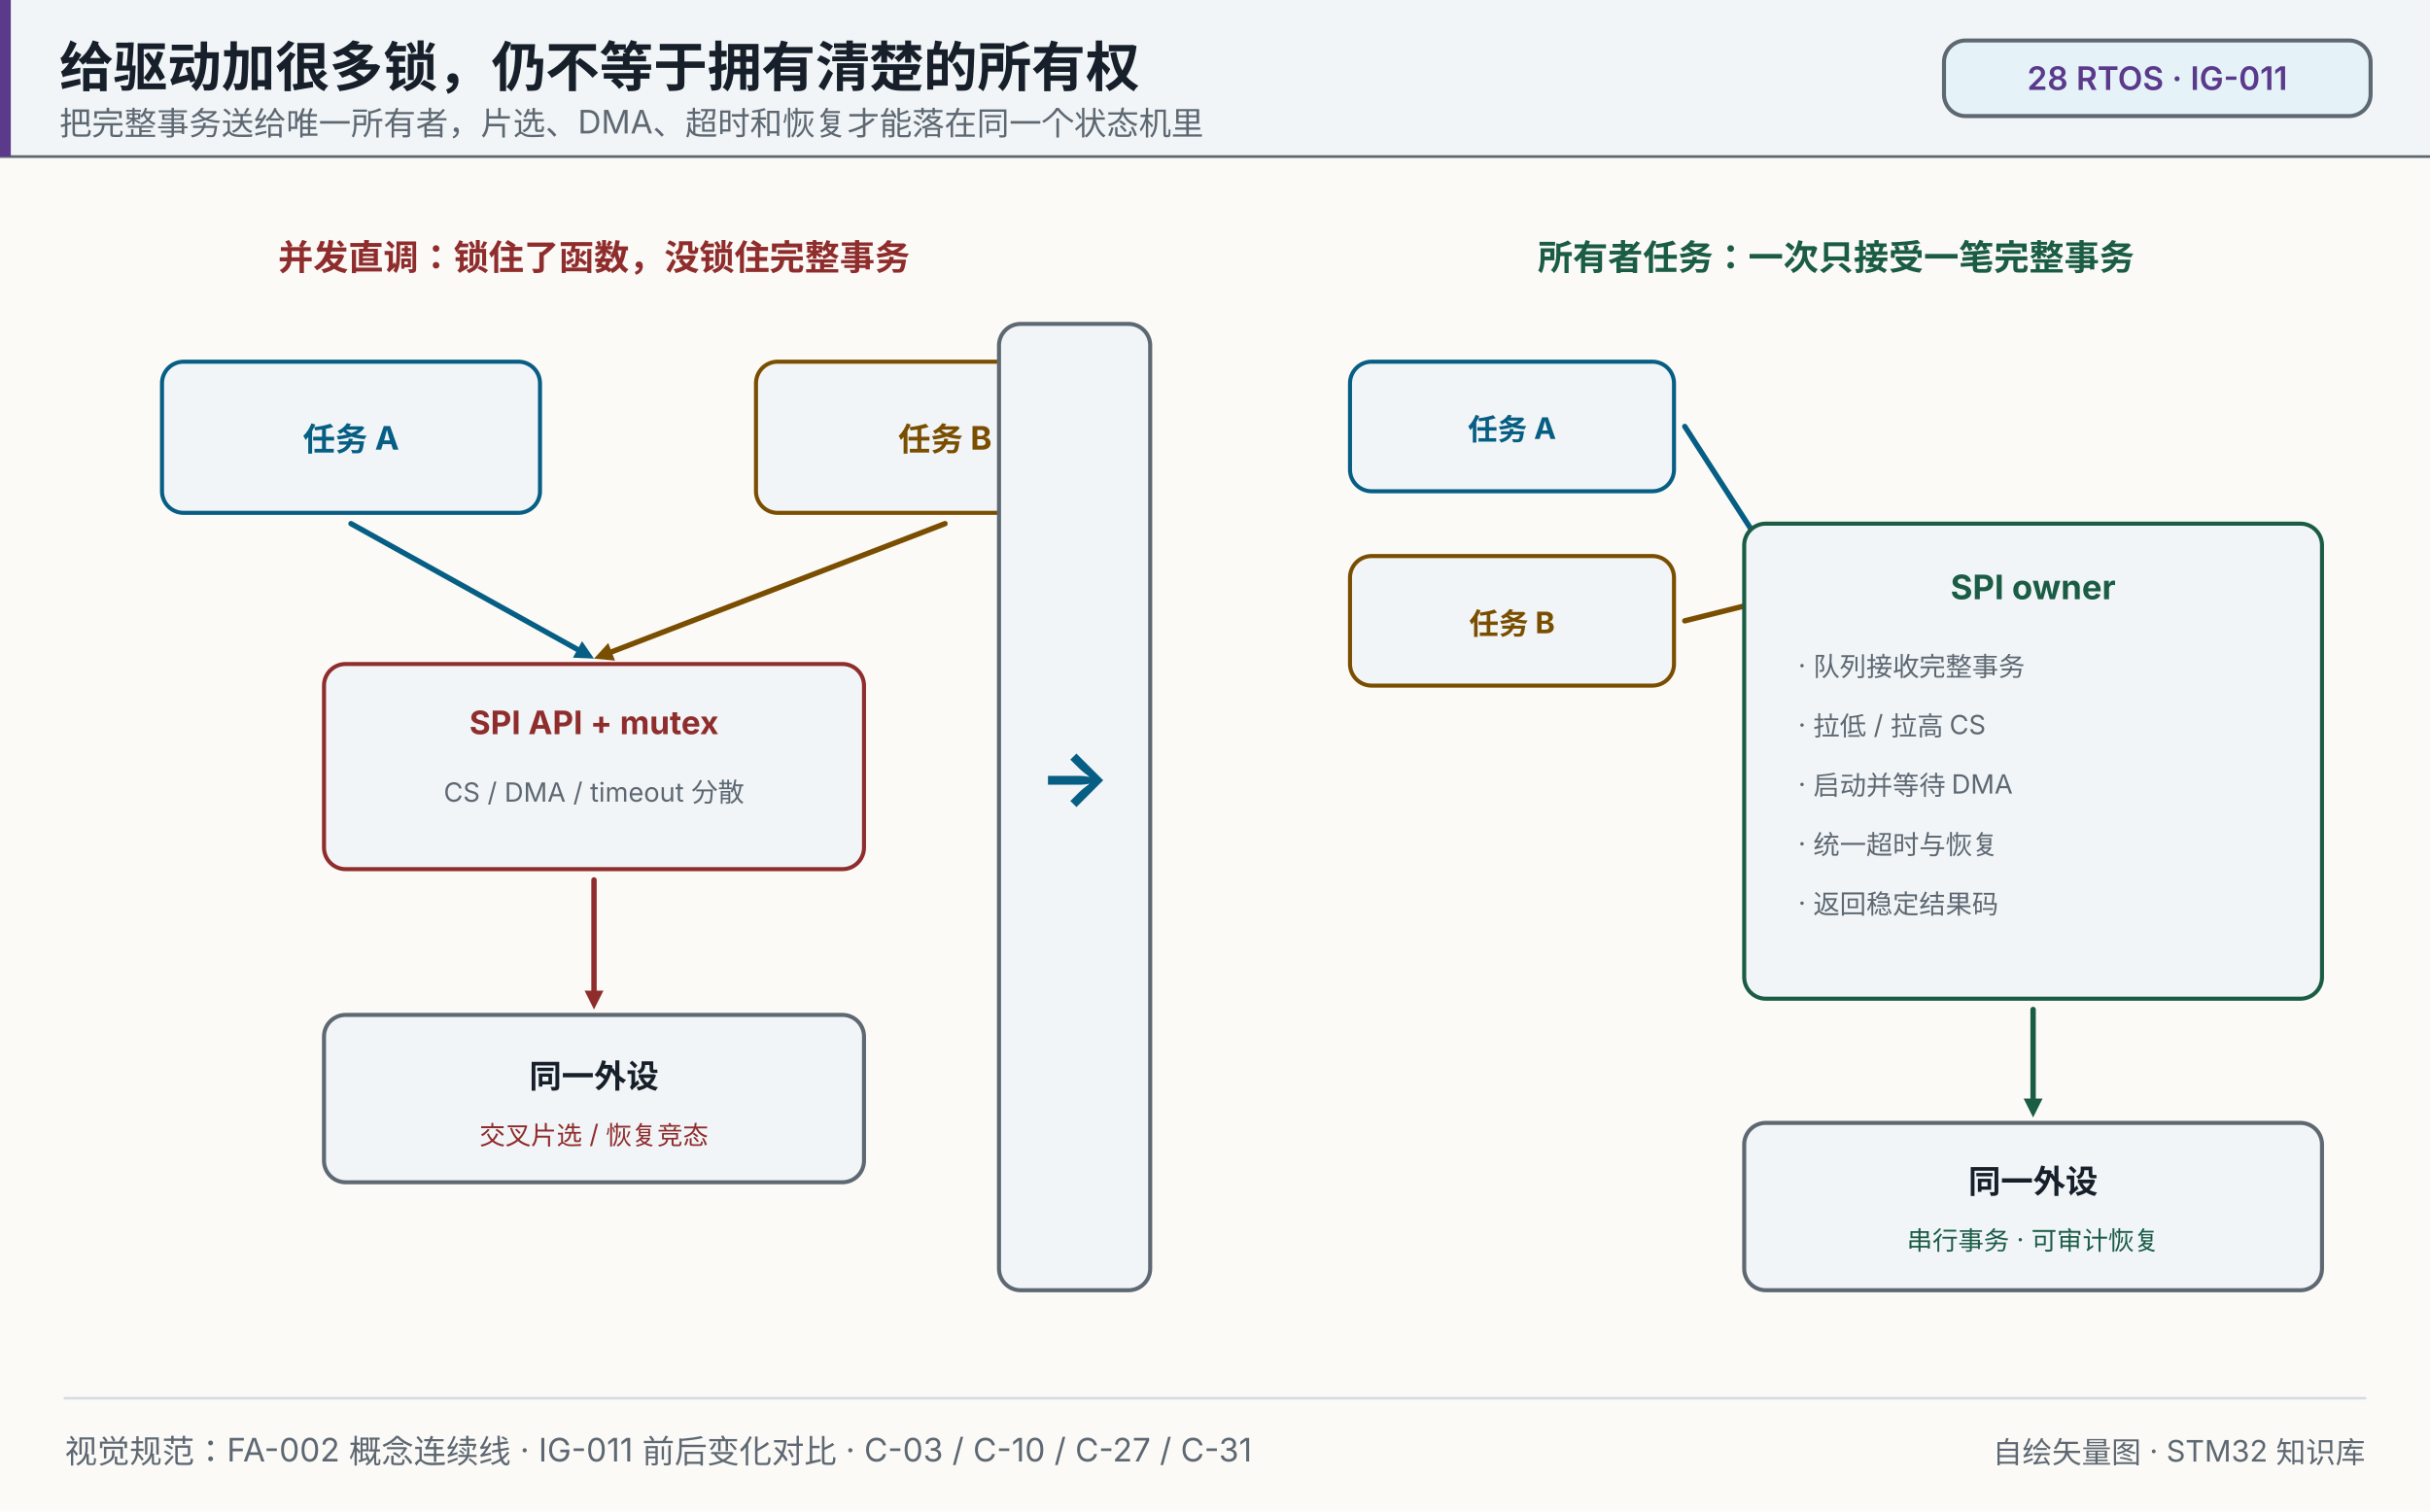
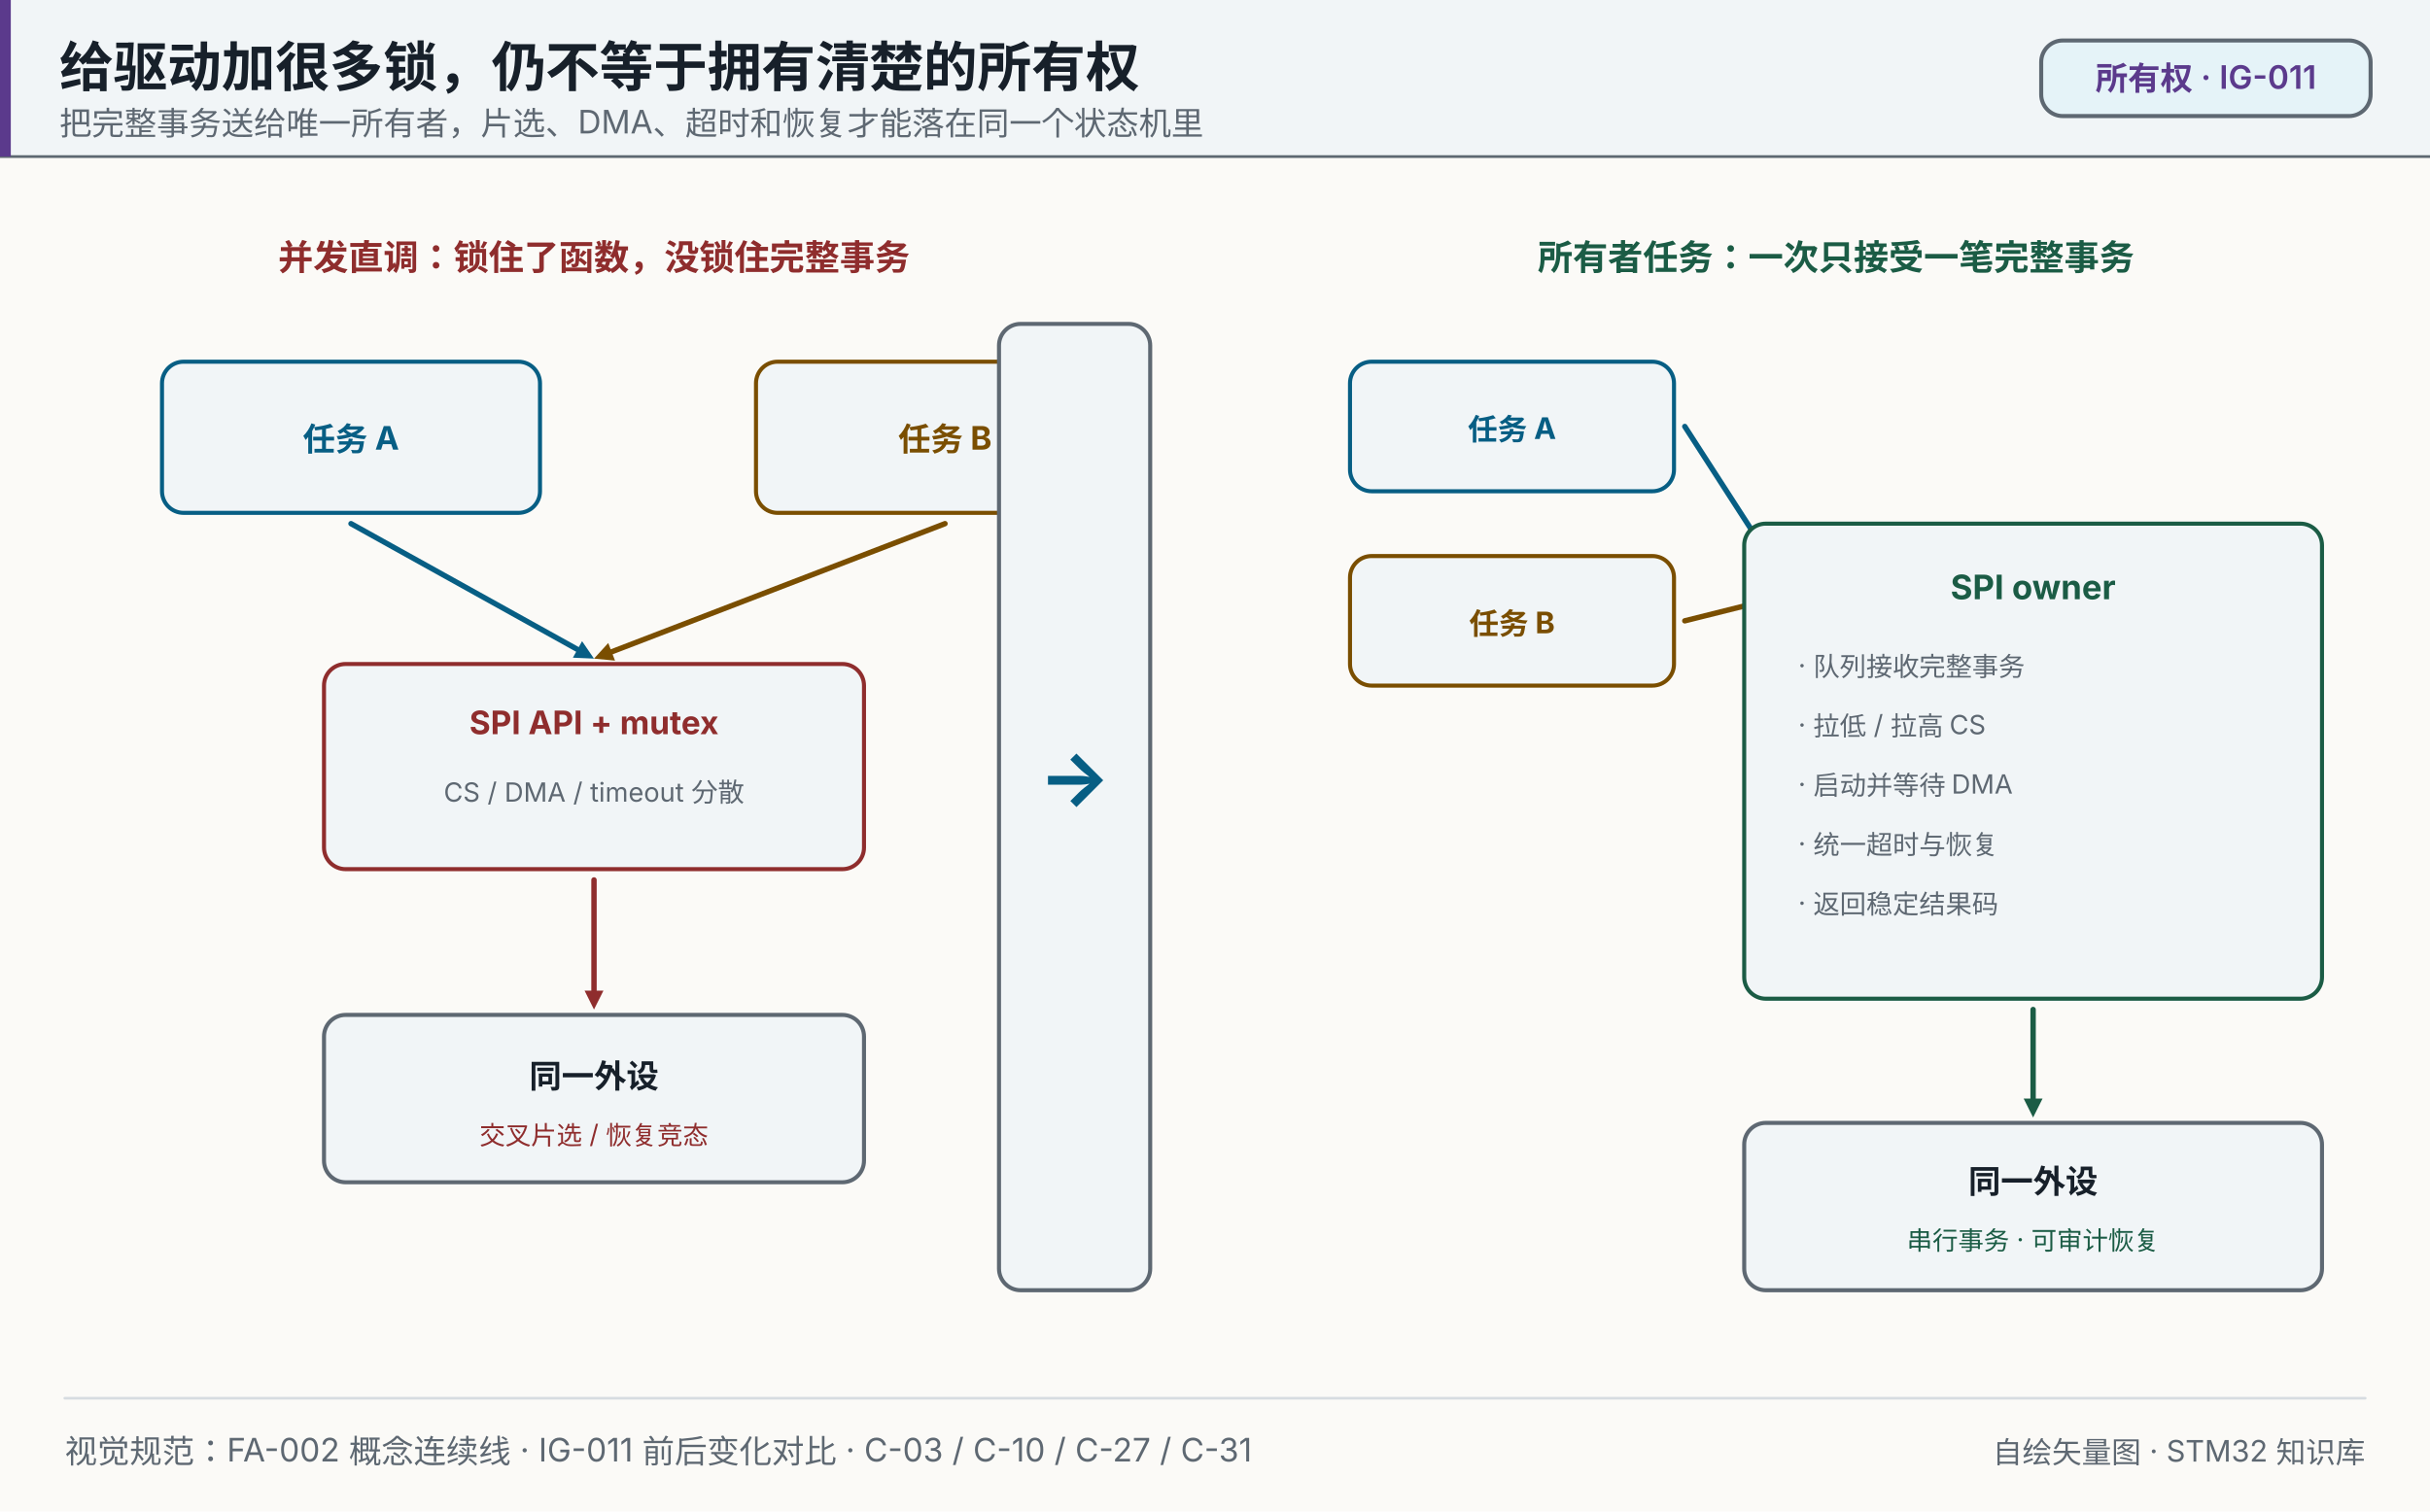
<svg xmlns="http://www.w3.org/2000/svg" width="900" height="560" viewBox="0 0 900 560" role="img" aria-label="给驱动加很多锁，仍不等于拥有清楚的所有权">
  <rect x="0" y="0" width="900" height="560" fill="#fbfaf7" />
  <rect x="0" y="0" width="900" height="58" fill="#f1f5f7" opacity="1" />
  <line x1="0" y1="58" x2="900" y2="58" stroke="#5e6872" stroke-width="1" stroke-linecap="round" opacity="1" />
  <rect x="0" y="0" width="4" height="58" fill="#5b3a8c" opacity="1" />
  <text x="22" y="32" font-size="20" fill="#17202a" text-anchor="start" opacity="1" font-family="'PingFang SC','Hiragino Sans GB','Microsoft YaHei',system-ui,-apple-system,'Segoe UI',sans-serif" font-weight="700">给驱动加很多锁，仍不等于拥有清楚的所有权</text>
  <text x="22" y="50" font-size="12" fill="#5e6872" text-anchor="start" opacity="1" font-family="'PingFang SC','Hiragino Sans GB','Microsoft YaHei',system-ui,-apple-system,'Segoe UI',sans-serif">把完整事务送给唯一所有者，片选、DMA、超时和恢复才能落在同一个状态机里</text>
-   <rect x="720" y="15" width="158" height="28" fill="#e5f3f8" opacity="1" rx="8" stroke="#5e6872" stroke-width="1.5" />
-   <text x="799" y="33.32" font-size="12" fill="#5b3a8c" text-anchor="middle" opacity="1" font-family="'PingFang SC','Hiragino Sans GB','Microsoft YaHei',system-ui,-apple-system,'Segoe UI',sans-serif" font-weight="600">28 RTOS · IG-011</text>
+   <rect x="756" y="15" width="122" height="28" fill="#e5f3f8" opacity="1" rx="8" stroke="#5e6872" stroke-width="1.5" />
+   <text x="817" y="33.32" font-size="12" fill="#5b3a8c" text-anchor="middle" opacity="1" font-family="'PingFang SC','Hiragino Sans GB','Microsoft YaHei',system-ui,-apple-system,'Segoe UI',sans-serif" font-weight="600">所有权 · IG-011</text>
  <text x="220" y="100" font-size="13" fill="#8f2d2d" text-anchor="middle" opacity="1" font-family="'PingFang SC','Hiragino Sans GB','Microsoft YaHei',system-ui,-apple-system,'Segoe UI',sans-serif" font-weight="700">并发直调：锁住了函数，没锁住完整事务</text>
  <rect x="60" y="134" width="140" height="56" fill="#f1f5f7" opacity="1" rx="8" stroke="#075e84" stroke-width="1.5" />
  <text x="130" y="167" font-size="12" fill="#075e84" text-anchor="middle" opacity="1" font-family="'PingFang SC','Hiragino Sans GB','Microsoft YaHei',system-ui,-apple-system,'Segoe UI',sans-serif" font-weight="700">任务 A</text>
  <line x1="130" y1="194" x2="213.881" y2="240.6" stroke="#075e84" stroke-width="2" stroke-linecap="round" opacity="1" />
  <polygon points="220.00,244.00 212.18,243.66 215.58,237.54" fill="#075e84" opacity="1" />
  <rect x="280" y="134" width="140" height="56" fill="#f1f5f7" opacity="1" rx="8" stroke="#7a4e00" stroke-width="1.5" />
  <text x="350" y="167" font-size="12" fill="#7a4e00" text-anchor="middle" opacity="1" font-family="'PingFang SC','Hiragino Sans GB','Microsoft YaHei',system-ui,-apple-system,'Segoe UI',sans-serif" font-weight="700">任务 B</text>
  <line x1="350" y1="194" x2="226.533" y2="241.487" stroke="#7a4e00" stroke-width="2" stroke-linecap="round" opacity="1" />
  <polygon points="220.00,244.00 225.28,238.22 227.79,244.75" fill="#7a4e00" opacity="1" />
  <rect x="120" y="246" width="200" height="76" fill="#f1f5f7" opacity="1" rx="8" stroke="#8f2d2d" stroke-width="1.5" />
  <text x="220" y="272" font-size="12" fill="#8f2d2d" text-anchor="middle" opacity="1" font-family="'PingFang SC','Hiragino Sans GB','Microsoft YaHei',system-ui,-apple-system,'Segoe UI',sans-serif" font-weight="700">SPI API + mutex</text>
  <text x="220" y="297" font-size="9.8" fill="#5e6872" text-anchor="middle" opacity="1" font-family="'PingFang SC','Hiragino Sans GB','Microsoft YaHei',system-ui,-apple-system,'Segoe UI',sans-serif">CS / DMA / timeout 分散</text>
  <line x1="220" y1="326" x2="220" y2="367" stroke="#8f2d2d" stroke-width="2" stroke-linecap="round" opacity="1" />
  <polygon points="220.00,374.00 216.50,367.00 223.50,367.00" fill="#8f2d2d" opacity="1" />
  <rect x="120" y="376" width="200" height="62" fill="#f1f5f7" opacity="1" rx="8" stroke="#5e6872" stroke-width="1.5" />
  <text x="220" y="403" font-size="12" fill="#17202a" text-anchor="middle" opacity="1" font-family="'PingFang SC','Hiragino Sans GB','Microsoft YaHei',system-ui,-apple-system,'Segoe UI',sans-serif" font-weight="700">同一外设</text>
  <text x="220" y="424" font-size="9.5" fill="#8f2d2d" text-anchor="middle" opacity="1" font-family="'PingFang SC','Hiragino Sans GB','Microsoft YaHei',system-ui,-apple-system,'Segoe UI',sans-serif">交叉片选 / 恢复竞态</text>
  <text x="680" y="100" font-size="13" fill="#1b5c45" text-anchor="middle" opacity="1" font-family="'PingFang SC','Hiragino Sans GB','Microsoft YaHei',system-ui,-apple-system,'Segoe UI',sans-serif" font-weight="700">所有者任务：一次只接受一笔完整事务</text>
  <rect x="500" y="134" width="120" height="48" fill="#f1f5f7" opacity="1" rx="8" stroke="#075e84" stroke-width="1.5" />
  <text x="560" y="163" font-size="11" fill="#075e84" text-anchor="middle" opacity="1" font-family="'PingFang SC','Hiragino Sans GB','Microsoft YaHei',system-ui,-apple-system,'Segoe UI',sans-serif" font-weight="700">任务 A</text>
  <line x1="624" y1="158" x2="660.205" y2="214.118" stroke="#075e84" stroke-width="2" stroke-linecap="round" opacity="1" />
  <polygon points="664.00,220.00 657.26,216.02 663.15,212.22" fill="#075e84" opacity="1" />
  <rect x="500" y="206" width="120" height="48" fill="#f1f5f7" opacity="1" rx="8" stroke="#7a4e00" stroke-width="1.5" />
  <text x="560" y="235" font-size="11" fill="#7a4e00" text-anchor="middle" opacity="1" font-family="'PingFang SC','Hiragino Sans GB','Microsoft YaHei',system-ui,-apple-system,'Segoe UI',sans-serif" font-weight="700">任务 B</text>
  <line x1="624" y1="230" x2="657.209" y2="221.698" stroke="#7a4e00" stroke-width="2" stroke-linecap="round" opacity="1" />
  <polygon points="664.00,220.00 658.06,225.09 656.36,218.30" fill="#7a4e00" opacity="1" />
  <rect x="646" y="194" width="214" height="176" fill="#f1f5f7" opacity="1" rx="8" stroke="#1b5c45" stroke-width="1.5" />
  <text x="753" y="222" font-size="12.5" fill="#1b5c45" text-anchor="middle" opacity="1" font-family="'PingFang SC','Hiragino Sans GB','Microsoft YaHei',system-ui,-apple-system,'Segoe UI',sans-serif" font-weight="700">SPI owner</text>
  <text x="666" y="250" font-size="9.8" fill="#5e6872" text-anchor="start" opacity="1" font-family="'PingFang SC','Hiragino Sans GB','Microsoft YaHei',system-ui,-apple-system,'Segoe UI',sans-serif">· 队列接收完整事务</text>
  <text x="666" y="272" font-size="9.8" fill="#5e6872" text-anchor="start" opacity="1" font-family="'PingFang SC','Hiragino Sans GB','Microsoft YaHei',system-ui,-apple-system,'Segoe UI',sans-serif">· 拉低 / 拉高 CS</text>
  <text x="666" y="294" font-size="9.8" fill="#5e6872" text-anchor="start" opacity="1" font-family="'PingFang SC','Hiragino Sans GB','Microsoft YaHei',system-ui,-apple-system,'Segoe UI',sans-serif">· 启动并等待 DMA</text>
  <text x="666" y="316" font-size="9.8" fill="#5e6872" text-anchor="start" opacity="1" font-family="'PingFang SC','Hiragino Sans GB','Microsoft YaHei',system-ui,-apple-system,'Segoe UI',sans-serif">· 统一超时与恢复</text>
  <text x="666" y="338" font-size="9.8" fill="#5e6872" text-anchor="start" opacity="1" font-family="'PingFang SC','Hiragino Sans GB','Microsoft YaHei',system-ui,-apple-system,'Segoe UI',sans-serif">· 返回稳定结果码</text>
  <line x1="753" y1="374" x2="753" y2="407" stroke="#1b5c45" stroke-width="2" stroke-linecap="round" opacity="1" />
  <polygon points="753.00,414.00 749.50,407.00 756.50,407.00" fill="#1b5c45" opacity="1" />
  <rect x="646" y="416" width="214" height="62" fill="#f1f5f7" opacity="1" rx="8" stroke="#5e6872" stroke-width="1.5" />
  <text x="753" y="442" font-size="12" fill="#17202a" text-anchor="middle" opacity="1" font-family="'PingFang SC','Hiragino Sans GB','Microsoft YaHei',system-ui,-apple-system,'Segoe UI',sans-serif" font-weight="700">同一外设</text>
  <text x="753" y="463" font-size="9.5" fill="#1b5c45" text-anchor="middle" opacity="1" font-family="'PingFang SC','Hiragino Sans GB','Microsoft YaHei',system-ui,-apple-system,'Segoe UI',sans-serif">串行事务 · 可审计恢复</text>
  <rect x="370" y="120" width="56" height="358" fill="#f1f5f7" opacity="1" rx="8" stroke="#5e6872" stroke-width="1.5" />
  <text x="398" y="298" font-size="28" fill="#075e84" text-anchor="middle" opacity="1" font-family="'PingFang SC','Hiragino Sans GB','Microsoft YaHei',system-ui,-apple-system,'Segoe UI',sans-serif" font-weight="700">→</text>
  <line x1="24" y1="518" x2="876" y2="518" stroke="#d7dce1" stroke-width="1" stroke-linecap="round" opacity="1" />
  <text x="24" y="542" font-size="12" fill="#5e6872" text-anchor="start" opacity="1" font-family="'PingFang SC','Hiragino Sans GB','Microsoft YaHei',system-ui,-apple-system,'Segoe UI',sans-serif">视觉规范：FA-002 概念连续线 · IG-011 前后变化对比 · C-03 / C-10 / C-27 / C-31</text>
  <text x="876" y="542" font-size="11" fill="#5e6872" text-anchor="end" opacity="1" font-family="'PingFang SC','Hiragino Sans GB','Microsoft YaHei',system-ui,-apple-system,'Segoe UI',sans-serif">自绘矢量图 · STM32 知识库</text>
</svg>
